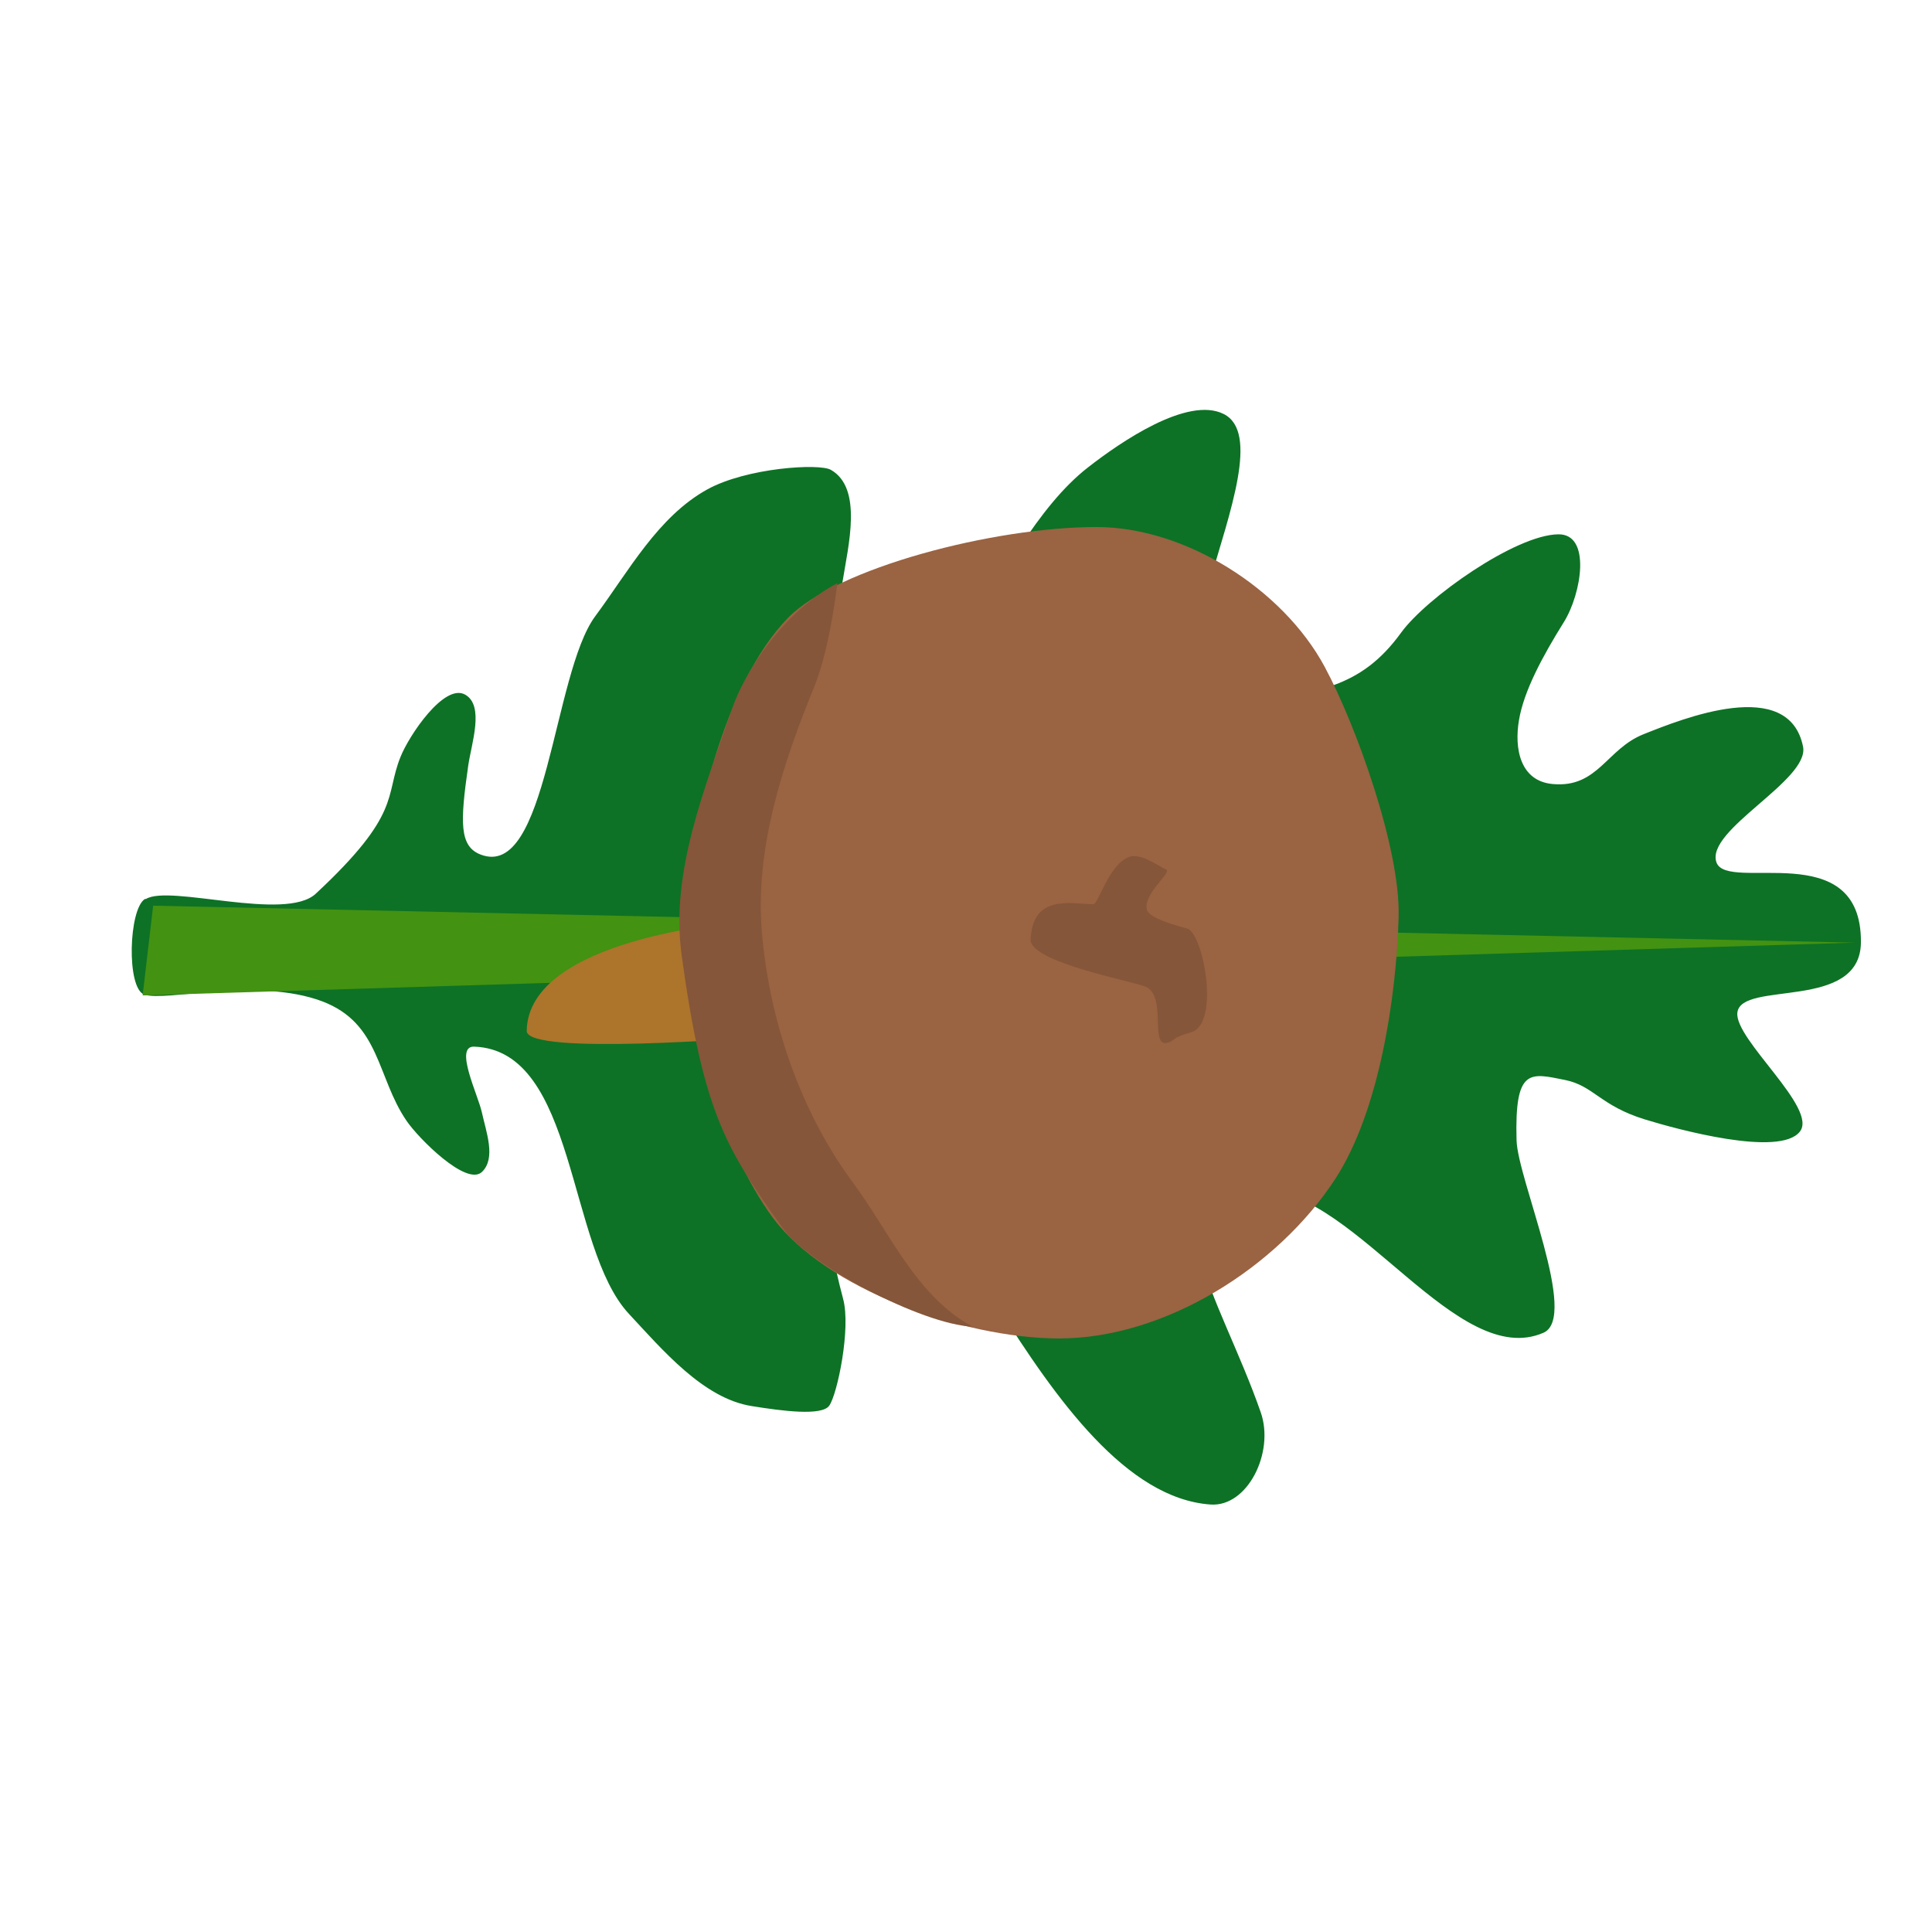
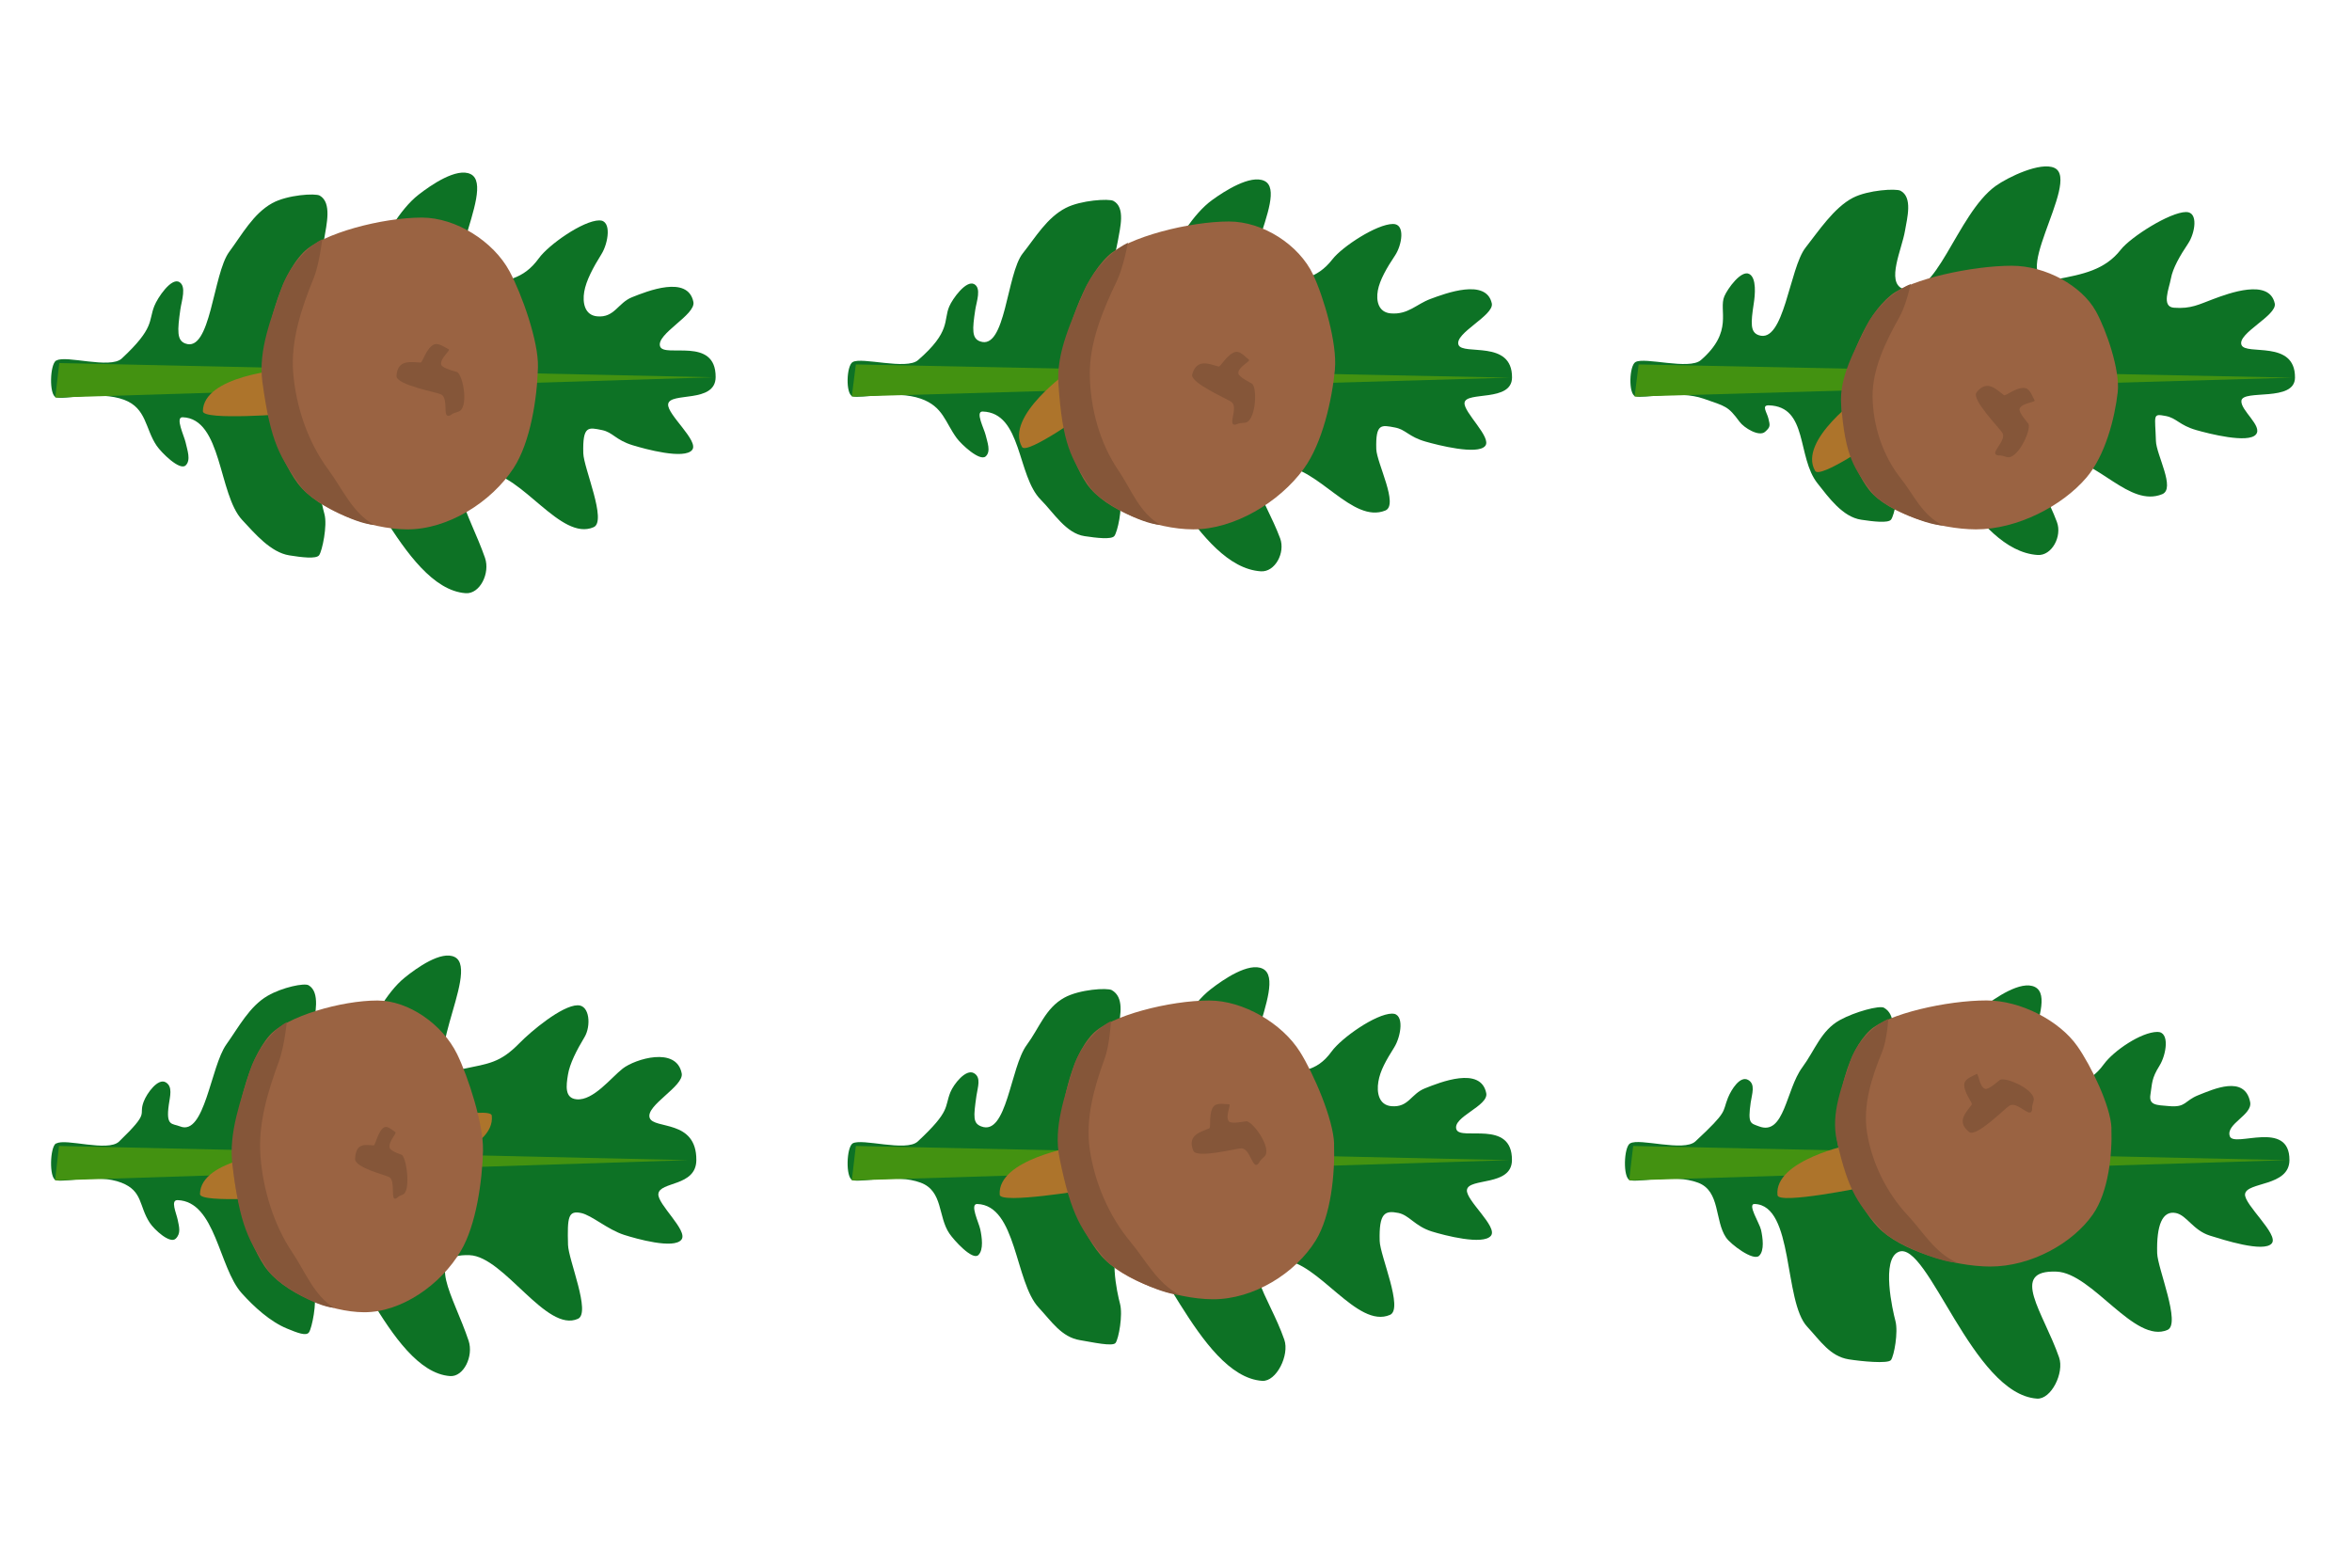
- <svg xmlns="http://www.w3.org/2000/svg" width="32" height="32" id="svg2" version="1.1">
+ <svg xmlns="http://www.w3.org/2000/svg" width="144" height="96" id="svg2" version="1.1">
  <defs id="defs4" />
-   <g id="layer1" transform="translate(122.9667,-308.5484)">
-     <g id="g3798" transform="matrix(3.327735,0,0,3.327735,-172.3294,-531.2285)">
-       <g id="g5918" transform="matrix(0,1,-1,0,276.8731,237.5394)">
-         <g id="g5914">
-           <path style="fill:#0d7225;fill-opacity:1;stroke:none" d="m 19.292,261.318 c 0.05,0.081 0.445,0.093 0.476,0.003 0.036,-0.106 -0.087,-0.563 0.033,-0.884 0.109,-0.291 0.377,-0.272 0.595,-0.421 0.087,-0.059 0.327,-0.298 0.255,-0.375 -0.068,-0.072 -0.2,-0.021 -0.297,0 -0.087,0.019 -0.33,0.139 -0.327,0.039 0.017,-0.512 0.999,-0.462 1.33,-0.771 0.178,-0.166 0.421,-0.37 0.459,-0.611 0.025,-0.155 0.05,-0.349 -0.002,-0.386 -0.056,-0.04 -0.385,-0.109 -0.532,-0.069 -0.131,0.035 -0.704,0.182 -0.798,-0.047 -0.155,-0.378 1.763,-0.945 1.822,-1.782 0.013,-0.184 -0.259,-0.319 -0.458,-0.25 -0.585,0.203 -1.131,0.607 -1.108,-0.014 0.018,-0.465 0.897,-0.967 0.711,-1.393 -0.077,-0.177 -0.765,0.129 -0.958,0.134 -0.363,0.01 -0.335,-0.067 -0.3,-0.242 0.029,-0.142 0.128,-0.175 0.196,-0.396 0.05,-0.162 0.189,-0.672 0.061,-0.772 -0.116,-0.092 -0.459,0.326 -0.592,0.311 -0.163,-0.018 -0.005,-0.612 -0.35,-0.615 -0.533,-0.004 -0.246,0.665 -0.398,0.719 -0.161,0.057 -0.409,-0.464 -0.576,-0.431 -0.353,0.071 -0.139,0.601 -0.062,0.794 0.073,0.184 0.268,0.227 0.248,0.451 -0.014,0.164 -0.178,0.193 -0.318,0.169 -0.144,-0.024 -0.316,-0.116 -0.489,-0.224 -0.14,-0.087 -0.438,-0.137 -0.436,0.028 0.002,0.213 0.317,0.658 0.49,0.783 0.284,0.206 0.289,0.425 0.359,0.769 0.143,0.701 -1.27,-0.243 -1.448,0.114 -0.09,0.18 0.141,0.515 0.265,0.674 0.392,0.506 1.509,0.77 1.314,1.198 -0.097,0.213 -0.488,0.065 -0.743,0.025 -0.182,-0.029 -0.467,-0.102 -0.558,0.058 -0.033,0.057 -0.011,0.419 0.098,0.616 0.136,0.245 0.406,0.39 0.631,0.557 0.286,0.211 1.314,0.238 1.186,0.57 -0.041,0.107 -0.162,0.102 -0.442,0.062 -0.111,-0.016 -0.299,-0.082 -0.354,0.015 -0.059,0.104 0.204,0.28 0.31,0.322 0.196,0.079 0.281,-0.008 0.681,0.422 0.14,0.151 -0.047,0.727 0.026,0.845 z" id="path4880" />
-           <path style="fill:#439211;fill-opacity:1;stroke:none" d="M 14.947,29.684 16.433,29.858 15.559,1.494 z" id="path5912" transform="matrix(0.3005047,0,0,0.3005047,14.8337,252.3569)" />
-         </g>
-         <g transform="translate(-0.2757998,-0.5121996)" id="g5906">
-           <path style="fill:#9a6342;fill-opacity:1;stroke:none" d="m 16.039,10.76 c -1.11,-0.03 -3.152,0.698 -4.13,1.224 -1.293,0.695 -2.316,2.312 -2.316,3.78 -2.082e-4,1.702 0.679,4.311 1.508,5.113 1.101,1.065 3.393,1.571 4.917,1.726 1.431,0.145 3.874,-0.625 5.026,-1.486 1.16,-0.867 1.983,-3.116 1.989,-4.72 0.006,-1.755 -1.173,-3.632 -2.644,-4.589 -1.12,-0.728 -3.013,-1.013 -4.349,-1.049 z" id="path5898" transform="matrix(0.3005047,0,0,0.3005047,14.8337,252.3569)" />
-           <path style="fill:#855639;fill-opacity:1;stroke:none" d="m 20.23,256.62 c -0.042,-0.134 -0.456,-0.066 -0.512,0.015 -0.005,0.007 -0.046,0.195 -0.096,0.208 -0.082,0.021 -0.187,-0.129 -0.201,-0.095 -0.014,0.035 -0.085,0.125 -0.062,0.185 0.039,0.101 0.235,0.151 0.235,0.177 -0.002,0.116 -0.05,0.3 0.174,0.312 0.116,0.006 0.21,-0.519 0.238,-0.576 0.052,-0.107 0.322,-0.008 0.273,-0.117 -0.016,-0.036 -0.017,-0.005 -0.049,-0.108 z" id="path5900" />
-           <path style="fill:#ad742b;fill-opacity:1;stroke:none" d="m 16.147,21.755 c 0,0 0.263,3.426 1.792,3.446 0.415,0.005 0.108,-3.755 0.108,-3.755 z" id="path5904" transform="matrix(0.3005047,0,0,0.3005047,14.8337,252.3569)" />
-           <path style="fill:#855639;fill-opacity:1;stroke:none" d="m 22.838,17.815 c -0.038,0.845 -1.024,2.71 -1.622,3.137 -1.294,0.922 -1.864,1.321 -4.543,1.684 -1.382,0.188 -2.779,-0.397 -4.064,-0.834 -0.608,-0.207 -1.612,-0.844 -2.086,-1.746 0.978,0.123 1.491,0.292 1.684,0.371 1.288,0.526 2.693,0.994 4.079,0.881 1.468,-0.12 2.989,-0.637 4.172,-1.514 0.811,-0.602 1.878,-1.044 2.38,-1.978 z" id="path5902" transform="matrix(0.3005047,0,0,0.3005047,14.8337,252.3569)" />
-         </g>
+   <g id="layer1" transform="translate(122.9667,-244.5484)">
+     <g transform="matrix(0,4.727523,-4.727523,0,1115.857,175.4215)" id="g5918">
+       <g id="g5914">
+         <path id="path4880" d="m 19.292,261.318 c 0.05,0.081 0.445,0.093 0.476,0.003 0.036,-0.106 -0.087,-0.563 0.033,-0.884 0.109,-0.291 0.377,-0.272 0.595,-0.421 0.087,-0.059 0.327,-0.298 0.255,-0.375 -0.068,-0.072 -0.2,-0.021 -0.297,0 -0.087,0.019 -0.33,0.139 -0.327,0.039 0.017,-0.512 0.999,-0.462 1.33,-0.771 0.178,-0.166 0.421,-0.37 0.459,-0.611 0.025,-0.155 0.05,-0.349 -0.002,-0.386 -0.056,-0.04 -0.385,-0.109 -0.532,-0.069 -0.131,0.035 -0.704,0.182 -0.798,-0.047 -0.155,-0.378 1.763,-0.945 1.822,-1.782 0.013,-0.184 -0.259,-0.319 -0.458,-0.25 -0.585,0.203 -1.131,0.607 -1.108,-0.014 0.018,-0.465 0.897,-0.967 0.711,-1.393 -0.077,-0.177 -0.765,0.129 -0.958,0.134 -0.363,0.01 -0.335,-0.067 -0.3,-0.242 0.029,-0.142 0.128,-0.175 0.196,-0.396 0.05,-0.162 0.189,-0.672 0.061,-0.772 -0.116,-0.092 -0.459,0.326 -0.592,0.311 -0.163,-0.018 -0.005,-0.612 -0.35,-0.615 -0.533,-0.004 -0.246,0.665 -0.398,0.719 -0.161,0.057 -0.409,-0.464 -0.576,-0.431 -0.353,0.071 -0.139,0.601 -0.062,0.794 0.073,0.184 0.268,0.227 0.248,0.451 -0.014,0.164 -0.178,0.193 -0.318,0.169 -0.144,-0.024 -0.316,-0.116 -0.489,-0.224 -0.14,-0.087 -0.438,-0.137 -0.436,0.028 0.002,0.213 0.317,0.658 0.49,0.783 0.284,0.206 0.289,0.425 0.359,0.769 0.143,0.701 -1.27,-0.243 -1.448,0.114 -0.09,0.18 0.141,0.515 0.265,0.674 0.392,0.506 1.509,0.77 1.314,1.198 -0.097,0.213 -0.488,0.065 -0.743,0.025 -0.182,-0.029 -0.467,-0.102 -0.558,0.058 -0.033,0.057 -0.011,0.419 0.098,0.616 0.136,0.245 0.406,0.39 0.631,0.557 0.286,0.211 1.314,0.238 1.186,0.57 -0.041,0.107 -0.162,0.102 -0.442,0.062 -0.111,-0.016 -0.299,-0.082 -0.354,0.015 -0.059,0.104 0.204,0.28 0.31,0.322 0.196,0.079 0.281,-0.008 0.681,0.422 0.14,0.151 -0.047,0.727 0.026,0.845 z" style="fill:#0d7225;fill-opacity:1;stroke:none" />
+         <path transform="matrix(0.3005047,0,0,0.3005047,14.8337,252.3569)" id="path5912" d="M 14.947,29.684 16.433,29.858 15.559,1.494 z" style="fill:#439211;fill-opacity:1;stroke:none" />
+       </g>
+       <g id="g5906" transform="translate(-0.2757998,-0.5121996)">
+         <path transform="matrix(0.3005047,0,0,0.3005047,14.8337,252.3569)" id="path5898" d="m 16.039,10.76 c -1.11,-0.03 -3.152,0.698 -4.13,1.224 -1.293,0.695 -2.316,2.312 -2.316,3.78 -2.082e-4,1.702 0.679,4.311 1.508,5.113 1.101,1.065 3.393,1.571 4.917,1.726 1.431,0.145 3.874,-0.625 5.026,-1.486 1.16,-0.867 1.983,-3.116 1.989,-4.72 0.006,-1.755 -1.173,-3.632 -2.644,-4.589 -1.12,-0.728 -3.013,-1.013 -4.349,-1.049 z" style="fill:#9a6342;fill-opacity:1;stroke:none" />
+         <path id="path5900" d="m 20.23,256.62 c -0.042,-0.134 -0.456,-0.066 -0.512,0.015 -0.005,0.007 -0.046,0.195 -0.096,0.208 -0.082,0.021 -0.187,-0.129 -0.201,-0.095 -0.014,0.035 -0.085,0.125 -0.062,0.185 0.039,0.101 0.235,0.151 0.235,0.177 -0.002,0.116 -0.05,0.3 0.174,0.312 0.116,0.006 0.21,-0.519 0.238,-0.576 0.052,-0.107 0.322,-0.008 0.273,-0.117 -0.016,-0.036 -0.017,-0.005 -0.049,-0.108 z" style="fill:#855639;fill-opacity:1;stroke:none" />
+         <path transform="matrix(0.3005047,0,0,0.3005047,14.8337,252.3569)" id="path5904" d="m 16.147,21.755 c 0,0 0.263,3.426 1.792,3.446 0.415,0.005 0.108,-3.755 0.108,-3.755 z" style="fill:#ad742b;fill-opacity:1;stroke:none" />
+         <path transform="matrix(0.3005047,0,0,0.3005047,14.8337,252.3569)" id="path5902" d="m 22.838,17.815 c -0.038,0.845 -1.024,2.71 -1.622,3.137 -1.294,0.922 -1.864,1.321 -4.543,1.684 -1.382,0.188 -2.779,-0.397 -4.064,-0.834 -0.608,-0.207 -1.612,-0.844 -2.086,-1.746 0.978,0.123 1.491,0.292 1.684,0.371 1.288,0.526 2.693,0.994 4.079,0.881 1.468,-0.12 2.989,-0.637 4.172,-1.514 0.811,-0.602 1.878,-1.044 2.38,-1.978 z" style="fill:#855639;fill-opacity:1;stroke:none" />
+       </g>
+     </g>
+     <g transform="matrix(0,4.405701,-4.727523,0,1164.625,181.7232)" id="g5401">
+       <path id="path5403" d="m 19.292,261.318 c 0.05,0.081 0.445,0.093 0.476,0.003 0.036,-0.106 -0.087,-0.563 0.033,-0.884 0.109,-0.291 0.329,-0.316 0.548,-0.466 0.087,-0.059 0.327,-0.298 0.255,-0.375 -0.068,-0.072 -0.2,-0.021 -0.297,0 -0.087,0.019 -0.33,0.139 -0.327,0.039 0.017,-0.512 0.895,-0.444 1.226,-0.753 0.178,-0.166 0.468,-0.326 0.506,-0.567 0.025,-0.155 0.05,-0.349 -0.002,-0.386 -0.056,-0.04 -0.385,-0.109 -0.532,-0.069 -0.131,0.035 -0.6,0.165 -0.694,-0.064 -0.155,-0.378 1.658,-0.927 1.717,-1.764 0.013,-0.184 -0.259,-0.319 -0.458,-0.25 -0.585,0.203 -1.027,0.589 -1.004,-0.031 0.018,-0.465 0.802,-0.905 0.617,-1.331 -0.077,-0.177 -0.66,0.111 -0.854,0.117 -0.363,0.01 -0.335,-0.067 -0.3,-0.242 0.029,-0.142 0.128,-0.175 0.196,-0.396 0.05,-0.162 0.189,-0.672 0.061,-0.772 -0.116,-0.092 -0.469,0.282 -0.601,0.267 -0.163,-0.018 -0.005,-0.612 -0.35,-0.615 -0.533,-0.004 -0.303,0.639 -0.455,0.693 -0.161,0.057 -0.409,-0.464 -0.576,-0.431 -0.353,0.071 -0.139,0.601 -0.062,0.794 0.073,0.184 0.22,0.289 0.201,0.513 -0.014,0.164 -0.178,0.193 -0.318,0.169 -0.144,-0.024 -0.316,-0.116 -0.489,-0.224 -0.14,-0.087 -0.438,-0.137 -0.436,0.028 0.002,0.213 0.317,0.658 0.49,0.783 0.284,0.206 0.289,0.425 0.359,0.769 0.143,0.701 -1.27,-0.243 -1.448,0.114 -0.09,0.18 0.141,0.515 0.265,0.674 0.392,0.506 1.509,0.77 1.314,1.198 -0.097,0.213 -0.488,0.065 -0.743,0.025 -0.182,-0.029 -0.467,-0.102 -0.558,0.058 -0.033,0.057 -0.011,0.419 0.098,0.616 0.136,0.245 0.406,0.39 0.631,0.557 0.286,0.211 1.352,0.221 1.224,0.553 -0.041,0.107 -0.162,0.102 -0.442,0.062 -0.111,-0.016 -0.299,-0.082 -0.354,0.015 -0.059,0.104 0.204,0.28 0.31,0.322 0.196,0.079 0.347,-0.026 0.747,0.405 0.14,0.151 -0.047,0.727 0.026,0.845 z" style="fill:#0d7225;fill-opacity:1;stroke:none" />
+       <path transform="matrix(0.3005047,0,0,0.3005047,14.8337,252.3569)" id="path5405" d="M 14.947,29.684 16.433,29.858 15.559,1.494 z" style="fill:#439211;fill-opacity:1;stroke:none" />
+     </g>
+     <g id="g5407" transform="matrix(0,4.727523,-4.727523,0,1167.046,174.1176)">
+       <path id="path5409" d="m 19.68,255.585 c -0.329,-0.032 -0.936,0.145 -1.226,0.283 -0.384,0.182 -0.687,0.648 -0.687,1.089 -6.2e-5,0.511 0.202,1.31 0.447,1.567 0.327,0.343 1.007,0.542 1.459,0.619 0.425,0.073 1.15,-0.109 1.492,-0.344 0.344,-0.237 0.589,-0.896 0.59,-1.378 0.002,-0.527 -0.348,-1.115 -0.785,-1.433 -0.332,-0.242 -0.894,-0.366 -1.291,-0.404 z" style="fill:#9a6342;fill-opacity:1;stroke:none" />
+       <path id="path5411" d="m 20.374,256.752 c -0.012,-0.14 -0.43,-0.165 -0.503,-0.098 -0.007,0.006 -0.088,0.18 -0.139,0.182 -0.084,0.003 -0.154,-0.166 -0.175,-0.137 -0.021,0.031 -0.11,0.103 -0.101,0.167 0.016,0.107 0.196,0.199 0.19,0.224 -0.027,0.112 -0.115,0.282 0.101,0.343 0.112,0.031 0.319,-0.46 0.359,-0.51 0.074,-0.093 0.316,0.063 0.291,-0.054 -0.008,-0.039 -0.015,-0.009 -0.024,-0.116 z" style="fill:#855639;fill-opacity:1;stroke:none" />
+       <path id="path5413" d="m 19.698,259.019 c 0,0 0.592,0.846 0.99,0.618 0.108,-0.062 -0.459,-0.851 -0.459,-0.851 z" style="fill:#ad742b;fill-opacity:1;stroke:none" />
+       <path id="path5415" d="m 21.697,257.844 c -0.011,0.253 -0.304,0.793 -0.482,0.909 -0.384,0.251 -0.553,0.359 -1.348,0.413 -0.41,0.028 -0.825,-0.176 -1.206,-0.334 -0.181,-0.075 -0.478,-0.287 -0.619,-0.567 0.29,0.057 0.442,0.118 0.5,0.146 0.382,0.184 0.799,0.354 1.211,0.348 0.436,-0.006 0.887,-0.13 1.238,-0.37 0.241,-0.164 0.557,-0.275 0.706,-0.546 z" style="fill:#855639;fill-opacity:1;stroke:none" />
+     </g>
+     <g id="g5453" transform="matrix(0,4.727523,-4.727523,0,1115.857,223.3624)">
+       <g id="g5455" transform="matrix(1,0,0,0.9622626,0,9.863938)">
+         <path style="fill:#0d7225;fill-opacity:1;stroke:none" d="m 19.292,261.318 c 0.05,0.081 0.445,0.093 0.476,0.003 0.036,-0.106 -0.087,-0.563 0.033,-0.884 0.109,-0.291 0.302,-0.233 0.52,-0.382 0.087,-0.059 0.277,-0.272 0.205,-0.349 -0.068,-0.072 -0.15,-0.047 -0.247,-0.026 -0.087,0.019 -0.255,0.1 -0.252,2.6e-4 0.017,-0.512 0.874,-0.553 1.205,-0.862 0.178,-0.166 0.37,-0.385 0.459,-0.611 0.056,-0.141 0.1,-0.258 0.048,-0.295 -0.056,-0.04 -0.385,-0.109 -0.532,-0.069 -0.131,0.035 -0.629,0.182 -0.723,-0.047 -0.155,-0.378 1.763,-0.945 1.822,-1.782 0.013,-0.184 -0.259,-0.319 -0.458,-0.25 -0.585,0.203 -1.131,0.607 -1.108,-0.014 0.018,-0.465 1.01,-1.032 0.824,-1.458 -0.077,-0.177 -0.765,0.129 -0.958,0.134 -0.363,0.01 -0.447,-0.002 -0.412,-0.177 0.029,-0.142 0.215,-0.357 0.283,-0.578 0.05,-0.162 0.189,-0.672 0.061,-0.772 -0.116,-0.092 -0.459,0.326 -0.592,0.311 -0.163,-0.018 -0.092,-0.508 -0.437,-0.511 -0.533,-0.004 -0.396,0.574 -0.548,0.628 -0.161,0.057 -0.409,-0.464 -0.576,-0.431 -0.353,0.071 -0.186,0.629 -0.062,0.794 0.118,0.157 0.418,0.396 0.398,0.62 -0.014,0.164 -0.178,0.141 -0.318,0.117 -0.144,-0.024 -0.316,-0.116 -0.489,-0.224 -0.14,-0.087 -0.413,-0.072 -0.411,0.093 0.002,0.213 0.339,0.63 0.49,0.783 0.257,0.261 0.264,0.412 0.334,0.756 0.143,0.701 -1.27,-0.243 -1.448,0.114 -0.09,0.18 0.141,0.515 0.265,0.674 0.392,0.506 1.509,0.77 1.314,1.198 -0.097,0.213 -0.401,0.078 -0.656,0.038 -0.182,-0.029 -0.467,-0.102 -0.558,0.058 -0.033,0.057 0.026,0.354 0.136,0.551 0.136,0.245 0.406,0.39 0.631,0.557 0.286,0.211 1.189,0.29 1.061,0.622 -0.041,0.107 6.21e-4,0.193 -0.279,0.152 -0.111,-0.016 -0.237,-0.056 -0.292,0.041 -0.059,0.104 0.142,0.254 0.248,0.296 0.196,0.079 0.118,-0.099 0.519,0.332 0.14,0.151 -0.047,0.727 0.026,0.845 z" id="path5457" />
+         <path style="fill:#439211;fill-opacity:1;stroke:none" d="M 14.947,29.684 16.433,29.858 15.559,1.494 z" id="path5459" transform="matrix(0.3005047,0,0,0.3005047,14.8337,252.3569)" />
+       </g>
+       <g transform="translate(-0.2757998,-0.4747335)" id="g5461">
+         <path style="fill:#ad742b;fill-opacity:1;stroke:none" d="m 16.147,21.755 c 0,0 0.263,3.426 1.792,3.446 0.415,0.005 0.108,-3.755 0.108,-3.755 z" id="path5467" transform="matrix(0.3005047,0,0,0.3005047,14.8337,252.3569)" />
+         <path id="path5597" d="m 19.872,257.11 c 0,0 -0.208,-1.011 -0.665,-0.959 -0.124,0.014 0.11,1.123 0.11,1.123 z" style="fill:#ad742b;fill-opacity:1;stroke:none" />
+         <path style="fill:#9a6342;fill-opacity:1;stroke:none" d="m 19.654,256.265 c -0.333,-0.008 -0.947,0.191 -1.241,0.334 -0.389,0.19 -0.696,0.632 -0.696,1.033 -6.2e-5,0.465 0.204,1.178 0.453,1.397 0.331,0.291 1.02,0.429 1.477,0.472 0.43,0.04 1.164,-0.171 1.51,-0.406 0.349,-0.237 0.596,-0.851 0.598,-1.29 0.002,-0.48 -0.352,-0.992 -0.795,-1.254 -0.337,-0.199 -0.905,-0.277 -1.307,-0.287 z" id="path5463" />
+         <path style="fill:#855639;fill-opacity:1;stroke:none" d="m 20.23,257.302 c -0.042,-0.103 -0.456,-0.051 -0.512,0.011 -0.005,0.005 -0.046,0.151 -0.096,0.161 -0.082,0.016 -0.187,-0.099 -0.201,-0.074 -0.014,0.027 -0.085,0.096 -0.062,0.143 0.039,0.078 0.235,0.116 0.235,0.137 -0.002,0.089 -0.05,0.232 0.174,0.241 0.116,0.005 0.21,-0.401 0.238,-0.445 0.052,-0.083 0.322,-0.006 0.273,-0.09 -0.016,-0.028 -0.017,-0.004 -0.049,-0.084 z" id="path5465" />
+         <path style="fill:#855639;fill-opacity:1;stroke:none" d="m 21.697,258.193 c -0.011,0.231 -0.308,0.741 -0.488,0.857 -0.389,0.252 -0.56,0.361 -1.365,0.46 -0.415,0.051 -0.835,-0.109 -1.221,-0.228 -0.183,-0.057 -0.484,-0.231 -0.627,-0.477 0.294,0.034 0.448,0.08 0.506,0.101 0.387,0.144 0.809,0.272 1.226,0.241 0.441,-0.033 0.898,-0.174 1.254,-0.414 0.244,-0.164 0.564,-0.285 0.715,-0.54 z" id="path5469" />
+       </g>
+     </g>
+     <g transform="matrix(0,4.727523,-4.727523,0,1164.625,223.3624)" id="g5471">
+       <g id="g5473">
+         <path id="path5475" d="m 19.292,261.318 c 0.05,0.081 0.445,0.093 0.476,0.003 0.036,-0.106 -0.087,-0.563 0.033,-0.884 0.109,-0.291 0.439,-0.222 0.658,-0.371 0.087,-0.059 0.352,-0.298 0.28,-0.375 -0.068,-0.072 -0.238,-0.046 -0.335,-0.025 -0.087,0.019 -0.33,0.139 -0.327,0.039 0.017,-0.512 1.012,-0.487 1.342,-0.796 0.178,-0.166 0.383,-0.295 0.422,-0.536 0.025,-0.155 0.087,-0.424 0.035,-0.46 -0.056,-0.04 -0.36,-0.096 -0.507,-0.057 -0.131,0.035 -0.729,0.17 -0.823,-0.059 -0.155,-0.378 1.763,-0.945 1.822,-1.782 0.013,-0.184 -0.334,-0.356 -0.533,-0.287 -0.585,0.203 -1.056,0.644 -1.033,0.024 0.018,-0.465 0.897,-0.967 0.711,-1.393 -0.077,-0.177 -0.765,0.129 -0.958,0.134 -0.363,0.01 -0.397,-0.067 -0.362,-0.242 0.029,-0.142 0.171,-0.213 0.24,-0.433 0.05,-0.162 0.182,-0.665 0.055,-0.766 -0.116,-0.092 -0.459,0.326 -0.592,0.311 -0.163,-0.018 -0.042,-0.581 -0.387,-0.583 -0.533,-0.004 -0.246,0.665 -0.398,0.719 -0.161,0.057 -0.303,-0.42 -0.47,-0.386 -0.353,0.071 -0.139,0.601 -0.062,0.794 0.073,0.184 0.25,0.21 0.231,0.434 -0.014,0.164 -0.178,0.193 -0.318,0.169 -0.144,-0.024 -0.272,-0.098 -0.445,-0.206 -0.14,-0.087 -0.438,-0.137 -0.436,0.028 0.002,0.213 0.317,0.658 0.49,0.783 0.284,0.206 0.245,0.408 0.315,0.751 0.143,0.701 -1.208,-0.217 -1.386,0.141 -0.09,0.18 0.141,0.515 0.265,0.674 0.392,0.506 1.448,0.744 1.252,1.172 -0.097,0.213 -0.488,0.065 -0.743,0.025 -0.182,-0.029 -0.405,-0.076 -0.497,0.084 -0.033,0.057 -0.011,0.419 0.098,0.616 0.136,0.245 0.388,0.32 0.614,0.487 0.286,0.211 1.182,0.256 1.053,0.588 -0.041,0.107 -0.118,0.102 -0.398,0.062 -0.111,-0.016 -0.237,-0.065 -0.292,0.033 -0.059,0.104 0.142,0.262 0.248,0.305 0.196,0.079 0.237,-0.008 0.637,0.422 0.14,0.151 -0.047,0.727 0.026,0.845 z" style="fill:#0d7225;fill-opacity:1;stroke:none" />
+         <path transform="matrix(0.3005047,0,0,0.3005047,14.8337,252.3569)" id="path5477" d="M 14.947,29.684 16.433,29.858 15.559,1.494 z" style="fill:#439211;fill-opacity:1;stroke:none" />
+       </g>
+       <g id="g5479" transform="translate(-0.2757998,-0.5121996)">
+         <path id="path5481" d="m 19.573,255.595 c -0.32,0.011 -0.908,0.265 -1.189,0.441 -0.372,0.232 -0.667,0.736 -0.667,1.177 -6e-5,0.511 0.196,1.284 0.434,1.51 0.317,0.301 0.977,0.412 1.416,0.432 0.412,0.018 1.116,-0.256 1.447,-0.535 0.334,-0.281 0.571,-0.971 0.573,-1.454 0.002,-0.528 -0.338,-1.071 -0.761,-1.332 -0.322,-0.199 -0.868,-0.251 -1.252,-0.238 z" style="fill:#9a6342;fill-opacity:1;stroke:none" />
+         <path id="path5483" d="m 19.738,256.498 c -0.095,-0.103 -0.441,0.134 -0.457,0.231 -0.002,0.009 0.041,0.196 0.002,0.229 -0.065,0.054 -0.224,-0.037 -0.222,-8.9e-4 0.002,0.037 -0.024,0.149 0.023,0.194 0.078,0.074 0.277,0.036 0.288,0.06 0.048,0.105 0.083,0.293 0.29,0.208 0.107,-0.044 -0.031,-0.559 -0.03,-0.623 0.002,-0.119 0.288,-0.144 0.197,-0.221 -0.03,-0.026 -0.017,0.003 -0.091,-0.077 z" style="fill:#855639;fill-opacity:1;stroke:none" />
+         <path id="path5485" d="m 19.608,258.94 c 0,0 0.166,1.019 0.625,0.986 0.124,-0.009 -0.064,-1.127 -0.064,-1.127 z" style="fill:#ad742b;fill-opacity:1;stroke:none" />
+         <path id="path5487" d="m 21.53,257.595 c -0.011,0.255 -0.295,0.832 -0.467,0.971 -0.372,0.3 -0.537,0.43 -1.308,0.586 -0.398,0.081 -0.8,-0.07 -1.17,-0.179 -0.175,-0.051 -0.464,-0.225 -0.601,-0.488 0.282,0.019 0.429,0.061 0.485,0.082 0.371,0.135 0.775,0.251 1.175,0.193 0.423,-0.062 0.861,-0.244 1.201,-0.529 0.234,-0.195 0.541,-0.347 0.685,-0.636 z" style="fill:#855639;fill-opacity:1;stroke:none" />
+       </g>
+     </g>
+     <g id="g5559" transform="matrix(0,4.405701,-4.727523,0,1212.552,181.7232)">
+       <path style="fill:#0d7225;fill-opacity:1;stroke:none" d="m 19.292,261.318 c 0.05,0.081 0.445,0.093 0.476,0.003 0.036,-0.106 -0.087,-0.563 0.033,-0.884 0.109,-0.291 0.102,-0.316 0.32,-0.466 0.087,-0.059 0.214,-0.254 0.141,-0.331 -0.068,-0.072 -0.087,-0.065 -0.183,-0.044 -0.087,0.019 -0.188,0.095 -0.185,-0.005 0.017,-0.512 0.72,-0.361 1.084,-0.63 0.198,-0.146 0.468,-0.326 0.506,-0.567 0.025,-0.155 0.05,-0.349 -0.002,-0.386 -0.056,-0.04 -0.385,-0.109 -0.532,-0.069 -0.131,0.035 -0.486,0.13 -0.58,-0.1 -0.155,-0.378 1.545,-0.892 1.604,-1.729 0.013,-0.184 -0.259,-0.319 -0.458,-0.25 -0.585,0.203 -0.913,0.554 -0.89,-0.067 0.018,-0.465 0.689,-0.87 0.503,-1.296 -0.077,-0.177 -0.547,0.076 -0.74,0.081 -0.363,0.01 -0.382,0.048 -0.347,-0.127 0.029,-0.142 0.128,-0.175 0.196,-0.396 0.05,-0.162 0.189,-0.672 0.061,-0.772 -0.116,-0.092 -0.336,0.202 -0.469,0.188 -0.163,-0.018 0.024,-0.692 -0.321,-0.694 -0.533,-0.004 -0.303,0.639 -0.455,0.693 -0.161,0.057 -0.409,-0.464 -0.576,-0.431 -0.353,0.071 -0.139,0.601 -0.062,0.794 0.073,0.184 0.14,0.289 0.121,0.513 -0.014,0.164 -0.265,0.062 -0.405,0.038 -0.144,-0.024 -0.316,-0.116 -0.489,-0.224 -0.14,-0.087 -0.438,-0.137 -0.436,0.028 0.002,0.213 0.351,0.72 0.523,0.845 0.284,0.206 0.343,0.494 0.413,0.838 0.143,0.701 -1.37,-0.337 -1.549,0.021 -0.09,0.18 0.128,0.602 0.251,0.762 0.392,0.506 1.623,0.776 1.428,1.205 -0.097,0.213 -0.549,0.009 -0.804,-0.031 -0.182,-0.029 -0.467,-0.102 -0.558,0.058 -0.033,0.057 -0.011,0.419 0.098,0.616 0.136,0.245 0.466,0.447 0.692,0.613 0.286,0.211 1.345,0.277 1.217,0.609 -0.041,0.107 -0.162,0.102 -0.442,0.062 -0.111,-0.016 -0.353,-0.039 -0.408,0.059 -0.059,0.104 0.204,0.28 0.31,0.322 0.196,0.079 0.488,-0.126 0.888,0.305 0.14,0.151 -0.047,0.727 0.026,0.845 z" id="path5561" />
+       <path style="fill:#439211;fill-opacity:1;stroke:none" d="M 14.947,29.684 16.433,29.858 15.559,1.494 z" id="path5563" transform="matrix(0.3005047,0,0,0.3005047,14.8337,252.3569)" />
+     </g>
+     <path id="path5567" d="m 6.69,268.565 c 0.15,-1.333 -0.687,-3.786 -1.339,-4.961 -0.862,-1.553 -3.061,-2.782 -5.147,-2.782 -2.417,-2.6e-4 -6.191,0.816 -7.41,1.811 -1.62,1.322 -2.56,4.075 -2.928,5.906 -0.345,1.718 0.514,4.653 1.625,6.037 1.12,1.394 4.235,2.382 6.513,2.389 2.493,0.007 5.273,-1.408 6.775,-3.176 1.143,-1.345 1.731,-3.619 1.91,-5.223 z" style="fill:#9a6342;fill-opacity:1;stroke:none" />
+     <path id="path5569" d="m -0.103,272.534 c 0.632,0.2 1.493,-1.585 1.332,-2.023 -0.014,-0.04 -0.631,-0.707 -0.545,-0.935 0.138,-0.373 1.005,-0.376 0.913,-0.518 -0.096,-0.148 -0.252,-0.668 -0.549,-0.74 -0.497,-0.121 -1.222,0.502 -1.322,0.43 -0.443,-0.319 -1.027,-1.008 -1.68,-0.172 -0.337,0.432 1.439,2.221 1.585,2.485 0.273,0.492 -0.842,1.268 -0.288,1.371 0.184,0.034 0.067,-0.051 0.553,0.103 z" style="fill:#855639;fill-opacity:1;stroke:none" />
+     <path id="path5571" d="m -8.919,268.701 c 0,0 -4,2.797 -2.919,4.682 0.293,0.511 3.687,-1.834 3.687,-1.834 z" style="fill:#ad742b;fill-opacity:1;stroke:none" />
+     <path id="path5573" d="m -3.99,276.731 c -1.196,-0.046 -3.751,-1.23 -4.299,-1.949 -1.185,-1.554 -1.696,-2.239 -1.954,-5.457 -0.133,-1.66 0.833,-3.338 1.578,-4.881 0.353,-0.731 1.355,-1.936 2.682,-2.506 -0.269,1.174 -0.559,1.791 -0.69,2.023 -0.872,1.547 -1.673,3.234 -1.646,4.9 0.028,1.763 0.616,3.59 1.748,5.011 0.776,0.975 1.302,2.256 2.58,2.858 z" style="fill:#855639;fill-opacity:1;stroke:none" />
+     <g id="g5579" transform="matrix(0,4.727523,-4.727523,0,1212.217,223.3624)">
+       <g id="g5581">
+         <path style="fill:#0d7225;fill-opacity:1;stroke:none" d="m 19.292,261.318 c 0.05,0.081 0.445,0.093 0.476,0.003 0.036,-0.106 -0.087,-0.563 0.033,-0.884 0.109,-0.291 0.492,-0.213 0.711,-0.363 0.087,-0.059 0.308,-0.351 0.236,-0.428 -0.068,-0.072 -0.238,-0.046 -0.335,-0.025 -0.087,0.019 -0.339,0.183 -0.336,0.083 0.017,-0.512 1.259,-0.372 1.59,-0.681 0.178,-0.166 0.383,-0.295 0.422,-0.536 0.025,-0.155 0.061,-0.512 0.009,-0.549 -0.056,-0.04 -0.36,-0.096 -0.507,-0.057 -0.131,0.035 -0.8,0.188 -0.894,-0.042 -0.155,-0.378 1.842,-0.954 1.901,-1.791 0.013,-0.184 -0.334,-0.356 -0.533,-0.287 -0.585,0.203 -1.136,0.653 -1.112,0.033 0.018,-0.465 0.941,-1.011 0.755,-1.437 -0.077,-0.177 -0.8,0.129 -0.993,0.134 -0.363,0.01 -0.556,-0.067 -0.521,-0.242 0.029,-0.142 0.224,-0.222 0.293,-0.442 0.05,-0.162 0.226,-0.701 0.099,-0.801 -0.116,-0.092 -0.503,0.361 -0.636,0.347 -0.163,-0.018 -0.095,-0.572 -0.44,-0.575 -0.533,-0.004 -0.158,0.718 -0.31,0.772 -0.161,0.057 -0.276,-0.297 -0.444,-0.263 -0.353,0.071 -0.165,0.477 -0.089,0.67 0.073,0.184 0.162,0.157 0.142,0.381 -0.014,0.164 -0.01,0.263 -0.151,0.24 -0.144,-0.024 -0.201,-0.01 -0.374,-0.118 -0.14,-0.087 -0.438,-0.137 -0.436,0.028 0.002,0.213 0.247,0.569 0.419,0.694 0.284,0.206 0.245,0.408 0.315,0.751 0.143,0.701 -1.137,-0.217 -1.316,0.141 -0.09,0.18 0.141,0.515 0.265,0.674 0.392,0.506 1.377,0.744 1.182,1.172 -0.097,0.213 -0.426,0.065 -0.681,0.025 -0.182,-0.029 -0.405,-0.076 -0.497,0.084 -0.033,0.057 0.051,0.374 0.16,0.572 0.136,0.245 0.388,0.32 0.614,0.487 0.286,0.211 0.89,0.23 0.762,0.561 -0.041,0.107 -0.029,0.146 -0.309,0.106 -0.111,-0.016 -0.237,-0.065 -0.292,0.033 -0.059,0.104 0.125,0.218 0.23,0.261 0.196,0.079 0.166,-0.008 0.566,0.422 0.14,0.151 -0.047,0.727 0.026,0.845 z" id="path5583" />
+         <path style="fill:#439211;fill-opacity:1;stroke:none" d="M 14.947,29.684 16.433,29.858 15.559,1.494 z" id="path5585" transform="matrix(0.3005047,0,0,0.3005047,14.8337,252.3569)" />
+       </g>
+       <g transform="translate(-0.2757998,-0.5121996)" id="g5587">
+         <path style="fill:#9a6342;fill-opacity:1;stroke:none" d="m 19.369,255.595 c -0.285,0.011 -0.808,0.265 -1.059,0.441 -0.332,0.232 -0.594,0.736 -0.594,1.177 -5.3e-5,0.511 0.174,1.284 0.387,1.51 0.282,0.301 0.87,0.412 1.261,0.432 0.367,0.018 0.993,-0.256 1.289,-0.535 0.298,-0.281 0.509,-0.971 0.51,-1.454 0.001,-0.528 -0.301,-1.071 -0.678,-1.332 -0.287,-0.199 -0.773,-0.251 -1.115,-0.238 z" id="path5589" />
+         <path style="fill:#855639;fill-opacity:1;stroke:none" d="m 19.019,256.604 c -0.134,-0.041 -0.311,0.34 -0.276,0.432 0.003,0.009 0.135,0.148 0.118,0.196 -0.028,0.079 -0.212,0.082 -0.192,0.112 0.021,0.031 0.055,0.14 0.118,0.155 0.105,0.024 0.257,-0.11 0.278,-0.095 0.095,0.066 0.22,0.21 0.356,0.032 0.07,-0.092 -0.311,-0.466 -0.343,-0.521 -0.059,-0.103 0.174,-0.271 0.057,-0.291 -0.039,-0.007 -0.013,0.011 -0.117,-0.02 z" id="path5591" />
+         <path style="fill:#ad742b;fill-opacity:1;stroke:none" d="m 19.578,258.958 c 0,0 0.204,1.012 0.661,0.962 0.124,-0.013 -0.105,-1.124 -0.105,-1.124 z" id="path5593" />
+         <path style="fill:#855639;fill-opacity:1;stroke:none" d="m 21.113,257.595 c -0.01,0.255 -0.263,0.832 -0.416,0.971 -0.332,0.3 -0.478,0.43 -1.165,0.586 -0.354,0.081 -0.713,-0.07 -1.042,-0.179 -0.156,-0.051 -0.413,-0.225 -0.535,-0.488 0.251,0.019 0.382,0.061 0.432,0.082 0.33,0.135 0.69,0.251 1.046,0.193 0.376,-0.062 0.766,-0.244 1.07,-0.529 0.208,-0.195 0.482,-0.347 0.61,-0.636 z" id="path5595" />
      </g>
    </g>
  </g>
</svg>
